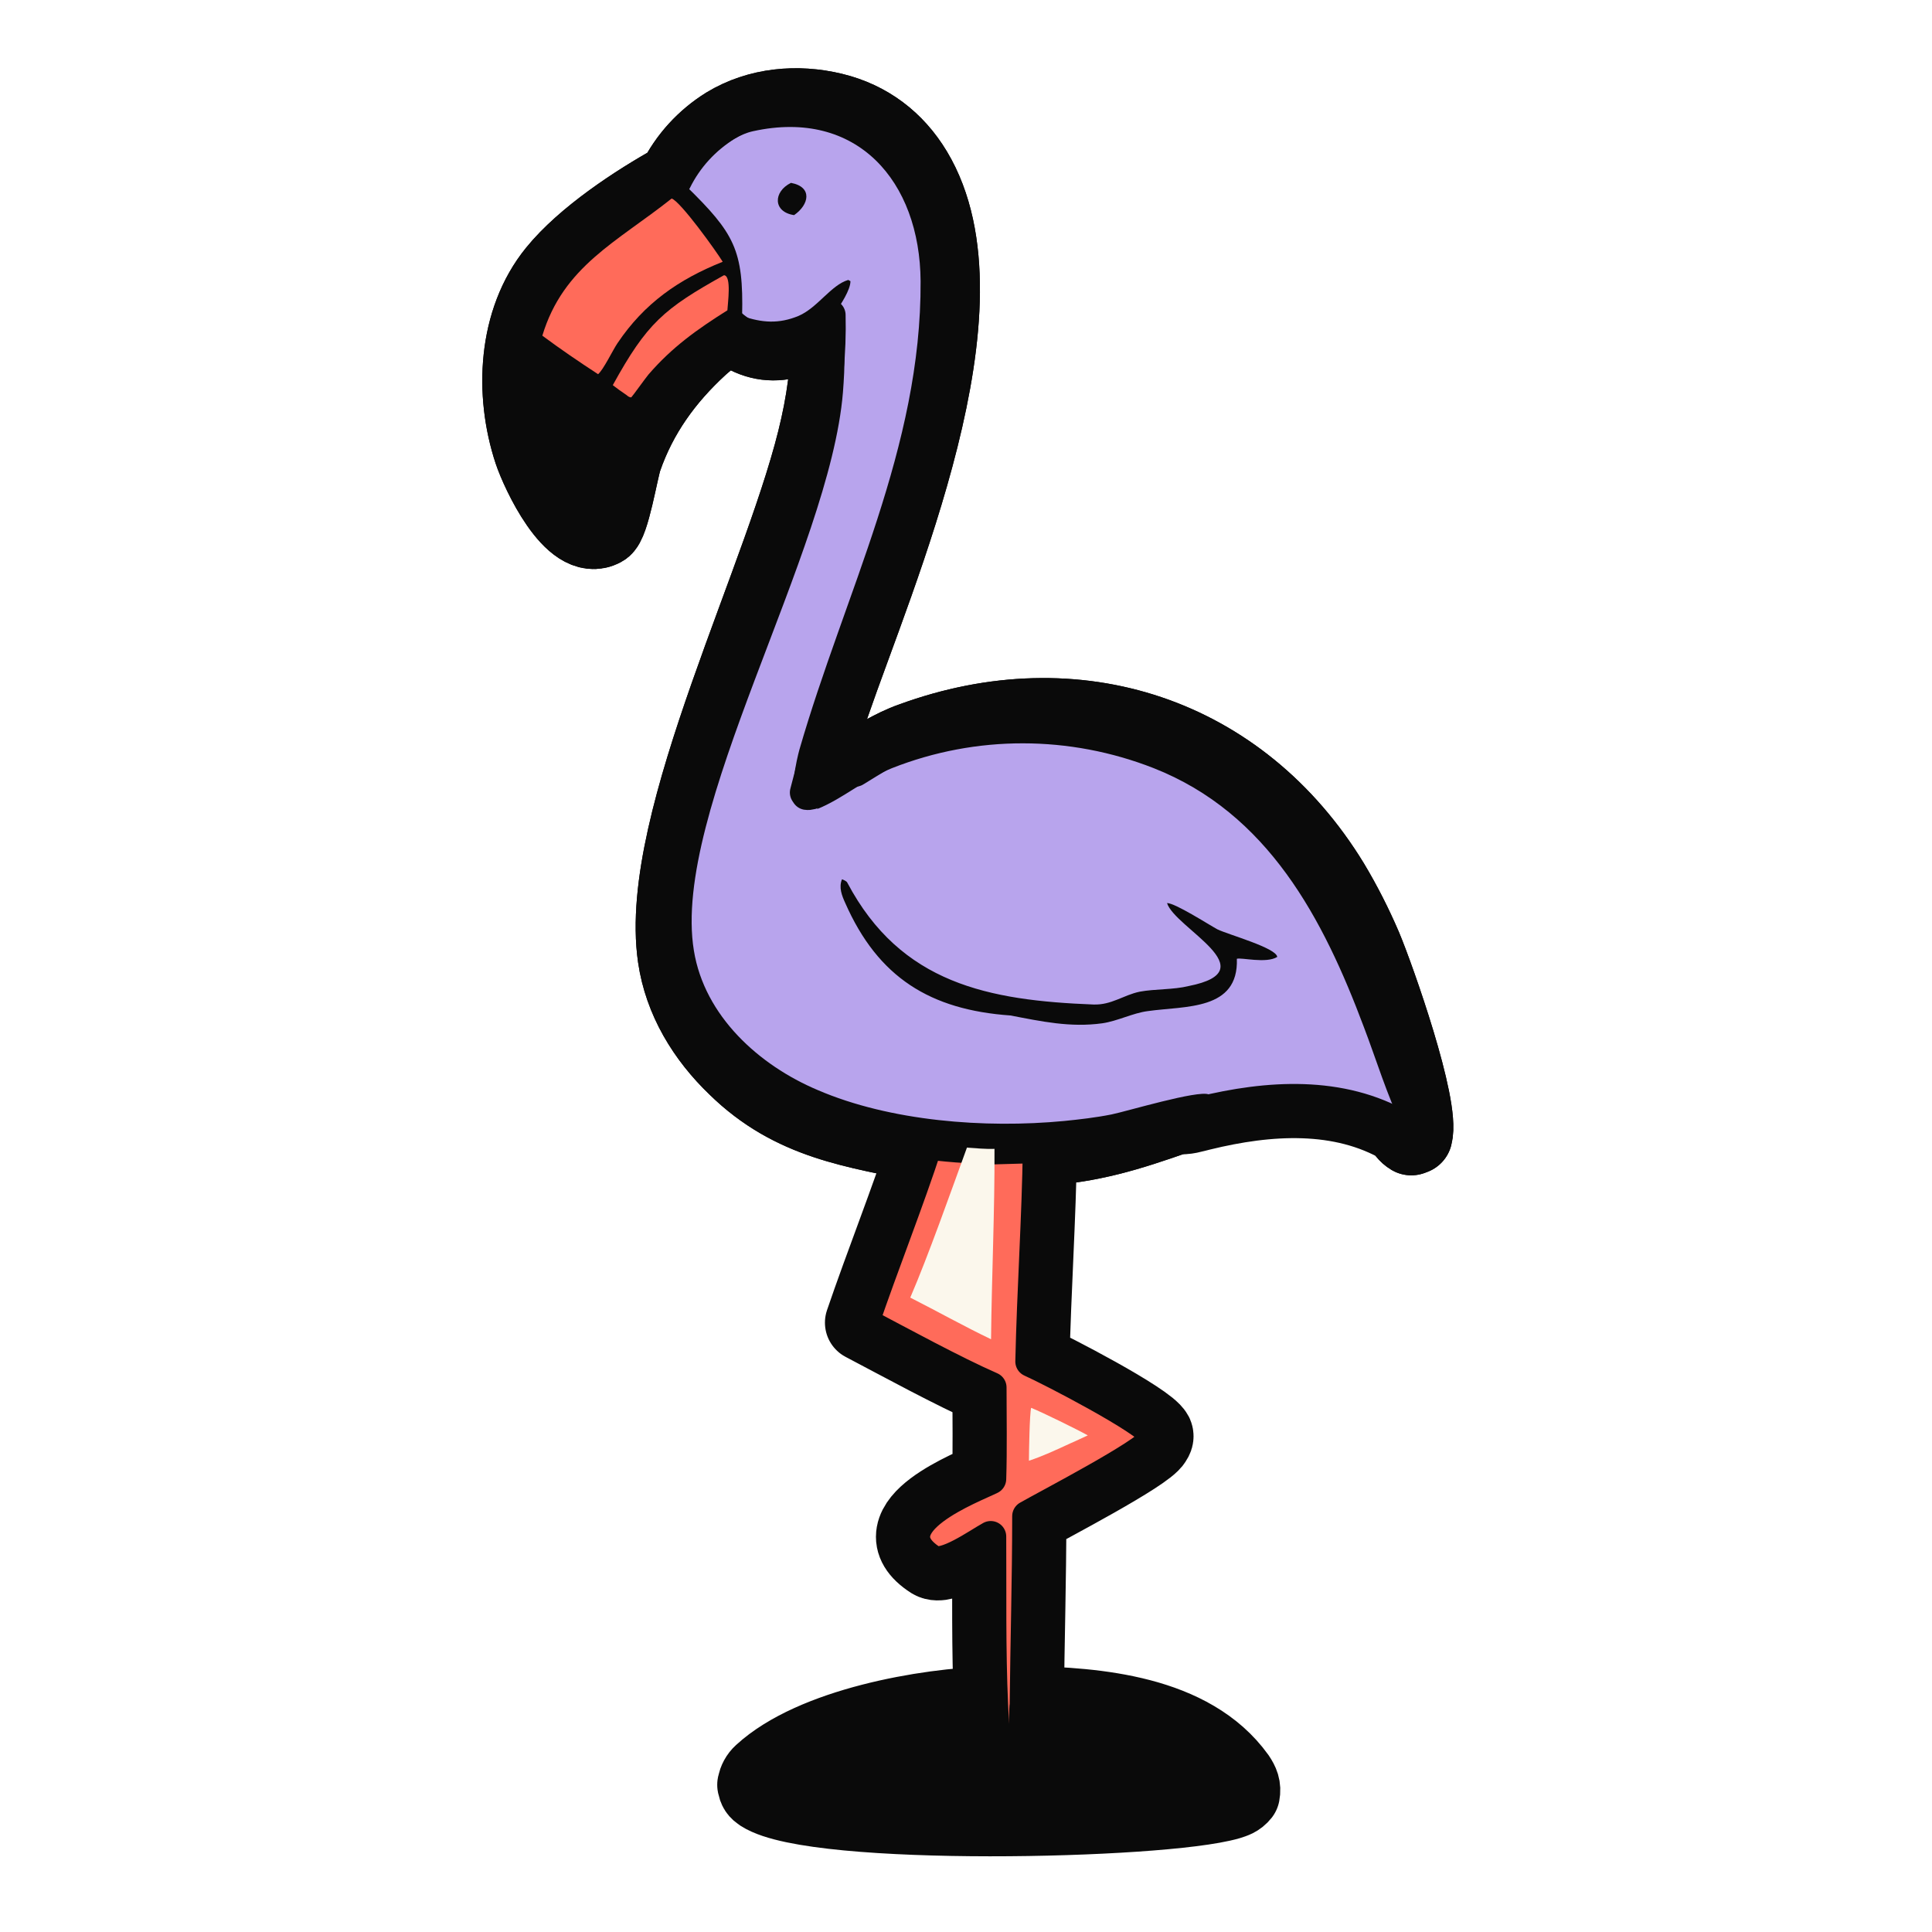
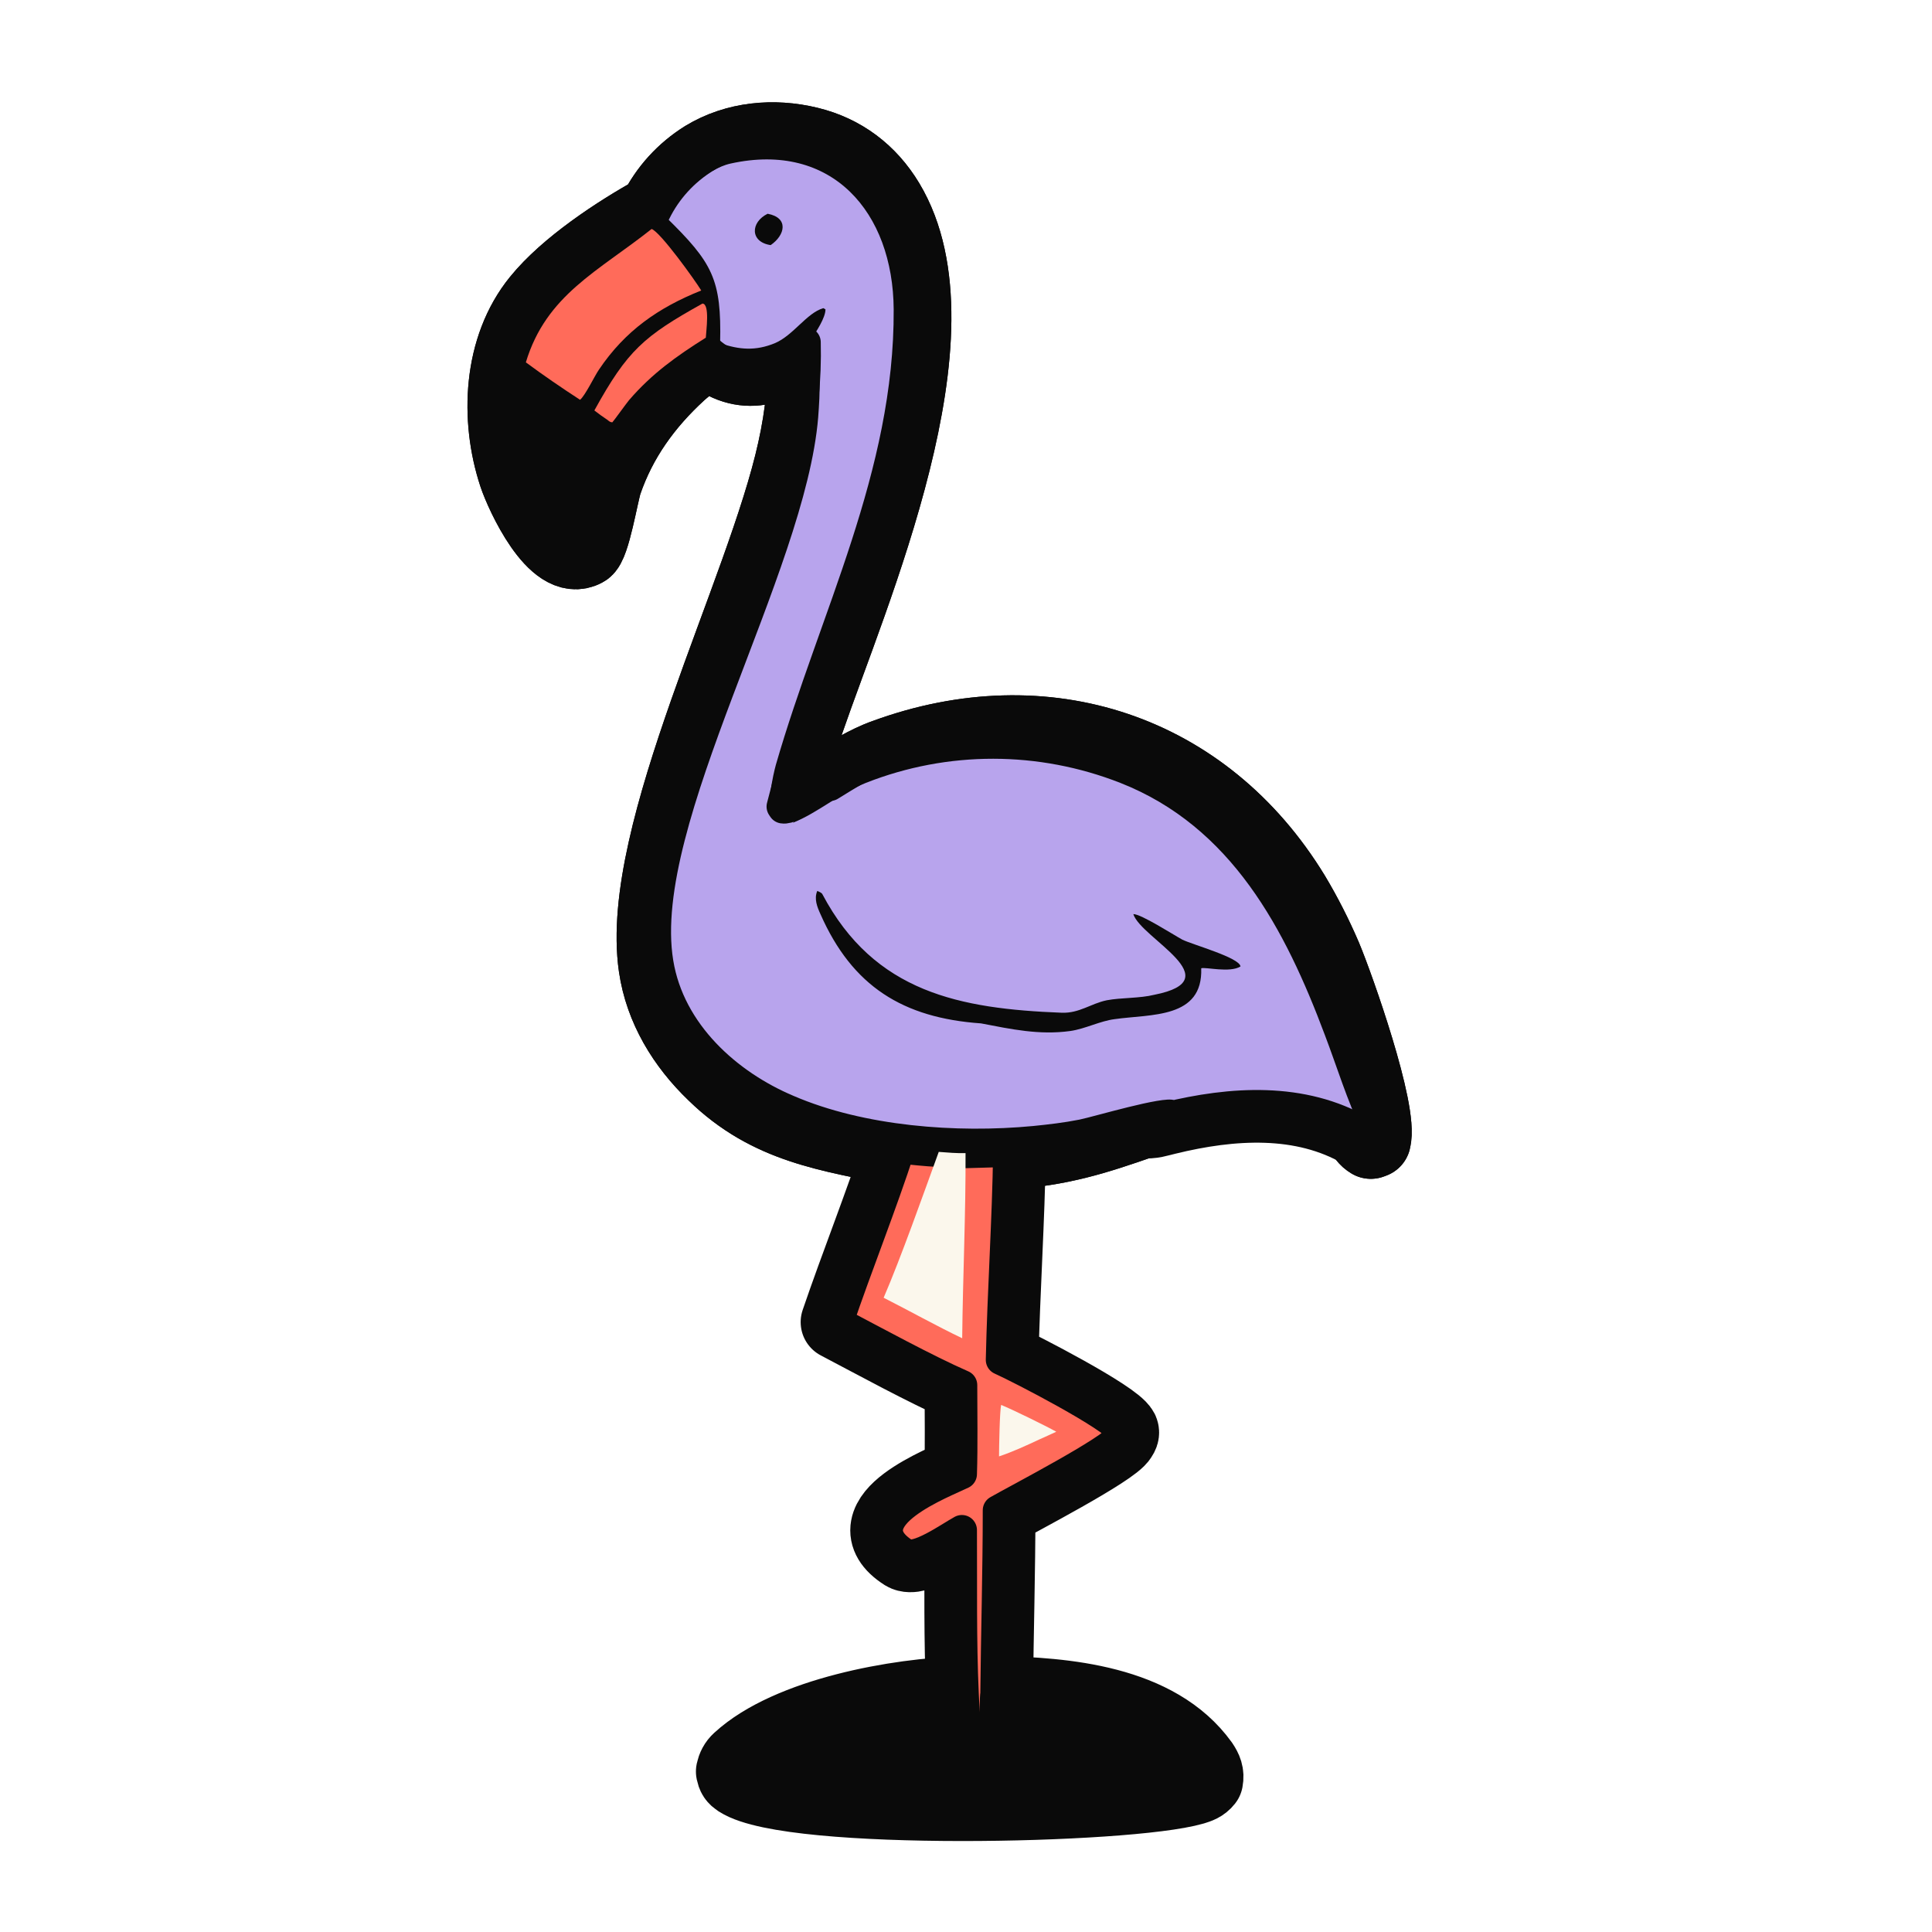
- <svg xmlns="http://www.w3.org/2000/svg" viewBox="433 171 617 617">
+ <svg xmlns="http://www.w3.org/2000/svg" viewBox="433.5 159.2 634.5 634.5">
  <g data-outlined="1" fill="#0a0a0a" stroke="#0a0a0a" stroke-width="24.7" stroke-linejoin="round">
    <path d="M648.9 228.8C652.5 221.5 658.1 215.4 665 211.1C675.2 204.9 687.6 203.8 699.1 206.6C710.2 209.3 718.9 215.9 724.8 225.7C750.5 268.5 713.2 353.1 698.4 396.1C695.2 405.3 692.6 414.7 690.2 424.1L690.6 424.7C694.2 425.3 701.2 417.8 706.1 417.3C711.8 413.8 718 409.8 724.3 407.6C776.7 388.4 829 405.6 858 453.1C861.9 459.6 865.4 466.5 868.4 473.5C872.6 483.5 887 524.4 884.5 533.7L883.7 534C882.2 533.1 881.8 532.2 880.8 530.7C861.2 519.3 837.8 520.9 816.6 526.1C814 526.7 811.7 527.6 808.9 527.2C792.9 532.8 781.8 536.3 764.6 537.5L750.6 537.9C747.9 538 744.5 537.7 741.8 537.5C737.6 537.3 733.2 536.8 729.1 536.4C706 531.6 686.1 529.2 668.2 511.7C658.3 502.2 651 490.3 649 476.6C642.7 433.2 684.4 353.7 694.6 307.1C697.2 295.5 698.4 283.6 698.1 271.6C687.9 281.1 676.2 283.9 665.4 273.6C663.5 276 658.8 279.4 656.4 281.6C645.4 291.7 637 303.3 632.1 317.5C630.8 321.4 628.1 338.3 625.5 339.6C615.9 344.9 605.2 321.7 603 315.1C596.9 296.6 597.9 273.5 610.6 257.9C619.6 246.8 636.2 235.8 648.9 228.8Z" />
    <path d="M648.9 228.8C652.5 221.5 658.1 215.4 665 211.1C675.2 204.9 687.6 203.8 699.1 206.6C710.2 209.3 718.9 215.9 724.8 225.7C750.5 268.5 713.2 353.1 698.4 396.1C695.2 405.3 692.6 414.7 690.2 424.1C689.1 426.2 689.6 426 688 427C684.6 425.6 687.5 413.3 688.3 410.4C702.7 360.5 727.3 314 727 260.8C726.8 228.9 706.7 205.6 673.5 212.9C664.9 214.8 657.3 223.4 652.2 230.5C667.5 245.5 670.5 250.8 670 271.9C676.3 274.1 681.7 274.5 688 271.9C694.1 269.3 698.4 262 703.9 260.4L704.6 260.8C704.6 263.6 701.5 268.2 700 270.5C700.1 270.7 700.2 270.9 700.3 271.1C703.4 278.6 702.8 288.3 702.2 296.3C698 347.5 647.3 430.2 654.6 474.6C658 495.5 675.4 511.2 694.1 519.1C717.3 529.1 747.6 531.4 772.8 529C777.8 528.5 783 527.9 788 526.9C792.9 525.9 815.5 519.1 819 520.5C818.4 523.2 811.5 526 808.9 527.2C792.9 532.8 781.8 536.3 764.6 537.5L750.6 537.9C747.9 538 744.5 537.7 741.8 537.5C737.6 537.3 733.2 536.8 729.1 536.4C706 531.6 686.1 529.2 668.2 511.7C658.3 502.2 651 490.3 649 476.6C642.7 433.2 684.4 353.7 694.6 307.1C697.2 295.5 698.4 283.6 698.1 271.6C687.9 281.1 676.2 283.9 665.4 273.6C663.5 276 658.8 279.4 656.4 281.6C645.4 291.7 637 303.3 632.1 317.5C630.8 321.4 628.1 338.3 625.5 339.6C615.9 344.9 605.2 321.7 603 315.1C596.9 296.6 597.9 273.5 610.6 257.9C619.6 246.8 636.2 235.8 648.9 228.8Z" />
    <path d="M647.5 234.4C650.4 235.4 661.8 251.3 663.8 254.6C649.8 260.2 638.8 267.8 630.2 280.6C628.7 282.8 625.7 289.1 624 290.5C618 286.6 612 282.5 606.2 278.2C612.9 256 630 248.3 647.5 234.4Z" />
    <path d="M664.2 258.9C666.7 259 665.4 267.9 665.3 270.1C655.6 276.2 647.6 281.9 640.1 290.6C639.1 291.8 635.1 297.4 634.6 297.9C633.9 297.9 633.5 297.5 633 297.1C631.5 296.1 630.1 295.1 628.7 294C639.6 274.2 645 269.6 664.2 258.9Z" />
    <path d="M706.1 417.3C711.8 413.8 718 409.8 724.3 407.6C776.7 388.4 829 405.6 858 453.1C861.9 459.6 865.4 466.5 868.4 473.5C872.6 483.5 887 524.4 884.5 533.7L883.7 534C882.2 533.1 881.8 532.2 880.8 530.7C876 520.9 872.5 509.3 868.6 499.1C855.6 464.4 838 430.7 801.4 416.3C774.6 405.8 744.8 405.7 717.9 416.3C709.3 419.7 702 426.2 693.9 429.4C696.9 425.1 702 420.9 706.1 417.3Z" />
    <path d="M701.9 451.8C702.4 452 703.4 452.4 703.6 452.9C720.7 485.2 748.8 490.5 782.2 491.8C788 492 791.7 488.8 797 487.7C801.8 486.8 807.8 487.1 812.6 485.9C838 480.9 808.2 467.4 805.7 459.4C808.3 459.4 818.7 466.1 821.8 467.8C825.3 469.5 840.6 473.7 840.9 476.6C837.4 478.8 829.3 476.7 828 477.2C828.6 493.8 811.5 492.2 799.6 493.9C794.8 494.5 789.9 497.1 785 497.8C774.8 499.2 765.6 497.2 755.7 495.3C730.1 493.5 713.4 483.2 702.9 459.3C701.9 457.1 700.8 454.4 701.9 451.8Z" />
    <path d="M729.1 536.4C733.2 536.8 737.6 537.3 741.8 537.5C744.5 537.7 747.9 538 750.6 537.9L764.6 537.5C764.3 559.8 762.7 583.1 762.2 605.8C768.3 608.5 799.4 624.6 801.7 629.1C802 629.8 801.7 630.4 801.3 631C799.1 635.2 767.3 651.7 761.2 655.2C761.2 675.3 760.6 695.3 760.4 715.4C760 717.4 760.1 738.9 760 742.3L750.5 742.4C750.5 733.3 750.5 724.6 750 715.5C749.2 698 749.5 679.4 749.4 661.7C745.2 664 734.5 671.7 730.6 669.3C712.6 657.8 744 646 749.4 643.3C749.7 633.8 749.5 623.7 749.5 614.1C737.4 608.8 720.8 599.7 708.8 593.4C715.1 574.9 723.2 554.6 729.1 536.4Z" />
    <path d="M741.8 537.5C744.5 537.7 747.9 538 750.6 537.9C750.7 557.2 749.7 579 749.5 598.7C741.3 594.8 732 589.6 723.7 585.4C729.4 572.2 736.7 551.5 741.8 537.5Z" />
    <path d="M760.4 715.4C783.1 715.8 813.4 718.3 828 738.6C829.2 740.4 829.8 741.8 829.4 743.9C828.3 745.3 827 745.7 825.4 746.2C803.7 752.5 693.4 754.8 676.2 743.7C675 742.9 674.7 742.4 674.4 741C674.7 739.6 675.3 738.4 676.4 737.4C692.7 722.4 728.6 716 750 715.5C750.5 724.6 750.5 733.3 750.5 742.4L760 742.3C760.1 738.9 760 717.4 760.4 715.4Z" />
  </g>
  <path stroke="#0a0a0a" stroke-width="9.9" stroke-linejoin="round" fill="#b8a4ed" d="M648.9 228.8C652.5 221.5 658.1 215.4 665 211.1C675.2 204.9 687.6 203.8 699.1 206.6C710.2 209.3 718.9 215.9 724.8 225.7C750.5 268.5 713.2 353.1 698.4 396.1C695.2 405.3 692.6 414.7 690.2 424.1L690.6 424.7C694.2 425.3 701.2 417.8 706.1 417.3C711.8 413.8 718 409.8 724.3 407.6C776.7 388.4 829 405.6 858 453.1C861.9 459.6 865.4 466.5 868.4 473.5C872.6 483.5 887 524.4 884.5 533.7L883.7 534C882.2 533.1 881.8 532.2 880.8 530.7C861.2 519.3 837.8 520.9 816.6 526.1C814 526.7 811.7 527.6 808.9 527.2C792.9 532.8 781.8 536.3 764.6 537.5L750.6 537.9C747.9 538 744.5 537.7 741.8 537.5C737.6 537.3 733.2 536.8 729.1 536.4C706 531.6 686.1 529.2 668.2 511.7C658.3 502.2 651 490.3 649 476.6C642.7 433.2 684.4 353.7 694.6 307.1C697.2 295.5 698.4 283.6 698.1 271.6C687.9 281.1 676.2 283.9 665.4 273.6C663.5 276 658.8 279.4 656.4 281.6C645.4 291.7 637 303.3 632.1 317.5C630.8 321.4 628.1 338.3 625.5 339.6C615.9 344.9 605.2 321.7 603 315.1C596.9 296.6 597.9 273.5 610.6 257.9C619.6 246.8 636.2 235.8 648.9 228.8Z" />
  <path fill="#0a0a0a" d="M648.9 228.8C652.5 221.5 658.1 215.4 665 211.1C675.2 204.9 687.6 203.8 699.1 206.6C710.2 209.3 718.9 215.9 724.8 225.7C750.5 268.5 713.2 353.1 698.4 396.1C695.2 405.3 692.6 414.7 690.2 424.1C689.1 426.2 689.6 426 688 427C684.6 425.6 687.5 413.3 688.3 410.4C702.7 360.5 727.3 314 727 260.8C726.8 228.9 706.7 205.6 673.5 212.9C664.9 214.8 657.3 223.4 652.2 230.5C667.5 245.5 670.5 250.8 670 271.9C676.3 274.1 681.7 274.5 688 271.9C694.1 269.3 698.4 262 703.9 260.4L704.6 260.8C704.6 263.6 701.5 268.2 700 270.5C700.1 270.7 700.2 270.9 700.3 271.1C703.4 278.6 702.8 288.3 702.2 296.3C698 347.5 647.3 430.2 654.6 474.6C658 495.5 675.4 511.2 694.1 519.1C717.3 529.1 747.6 531.4 772.8 529C777.8 528.5 783 527.9 788 526.9C792.9 525.9 815.5 519.1 819 520.5C818.4 523.2 811.5 526 808.9 527.2C792.9 532.8 781.8 536.3 764.6 537.5L750.6 537.9C747.9 538 744.5 537.7 741.8 537.5C737.6 537.3 733.2 536.8 729.1 536.4C706 531.6 686.1 529.2 668.2 511.7C658.3 502.2 651 490.3 649 476.6C642.7 433.2 684.4 353.7 694.6 307.1C697.2 295.5 698.4 283.6 698.1 271.6C687.9 281.1 676.2 283.9 665.4 273.6C663.5 276 658.8 279.4 656.4 281.6C645.4 291.7 637 303.3 632.1 317.5C630.8 321.4 628.1 338.3 625.5 339.6C615.9 344.9 605.2 321.7 603 315.1C596.9 296.6 597.9 273.5 610.6 257.9C619.6 246.8 636.2 235.8 648.9 228.8Z" />
  <path fill="#ff6b5a" d="M647.5 234.4C650.4 235.4 661.8 251.3 663.8 254.6C649.8 260.2 638.8 267.8 630.2 280.6C628.7 282.8 625.7 289.1 624 290.5C618 286.6 612 282.5 606.2 278.2C612.9 256 630 248.3 647.5 234.4Z" />
  <path fill="#ff6b5a" d="M664.2 258.9C666.7 259 665.4 267.9 665.3 270.1C655.6 276.2 647.6 281.9 640.1 290.6C639.1 291.8 635.1 297.4 634.6 297.9C633.9 297.9 633.5 297.5 633 297.1C631.5 296.1 630.1 295.1 628.7 294C639.6 274.2 645 269.6 664.2 258.9Z" />
  <path fill="#0a0a0a" d="M706.1 417.3C711.8 413.8 718 409.8 724.3 407.6C776.7 388.4 829 405.6 858 453.1C861.9 459.6 865.4 466.5 868.4 473.5C872.6 483.5 887 524.4 884.5 533.7L883.7 534C882.2 533.1 881.8 532.2 880.8 530.7C876 520.9 872.5 509.3 868.6 499.1C855.6 464.4 838 430.7 801.4 416.3C774.6 405.8 744.8 405.7 717.9 416.3C709.3 419.7 702 426.2 693.9 429.4C696.9 425.1 702 420.9 706.1 417.3Z" />
  <path fill="#0a0a0a" d="M701.9 451.8C702.4 452 703.4 452.4 703.6 452.9C720.7 485.2 748.8 490.5 782.2 491.8C788 492 791.7 488.8 797 487.7C801.8 486.8 807.8 487.1 812.6 485.9C838 480.9 808.2 467.4 805.7 459.4C808.3 459.4 818.7 466.1 821.8 467.8C825.3 469.5 840.6 473.7 840.9 476.6C837.4 478.8 829.3 476.7 828 477.2C828.6 493.8 811.5 492.2 799.6 493.9C794.8 494.5 789.9 497.1 785 497.8C774.8 499.2 765.6 497.2 755.7 495.3C730.1 493.5 713.4 483.2 702.9 459.3C701.9 457.1 700.8 454.4 701.9 451.8Z" />
  <path fill="#0a0a0a" d="M685.6 229.4C692.6 230.7 691.4 236.4 686.6 239.7C679.8 238.7 679.9 232.2 685.6 229.4Z" />
  <path stroke="#0a0a0a" stroke-width="9.9" stroke-linejoin="round" fill="#ff6b5a" d="M729.1 536.4C733.2 536.8 737.6 537.3 741.8 537.5C744.5 537.7 747.9 538 750.6 537.9L764.6 537.5C764.3 559.8 762.7 583.1 762.2 605.8C768.3 608.5 799.4 624.6 801.7 629.1C802 629.8 801.7 630.4 801.3 631C799.1 635.2 767.3 651.7 761.2 655.2C761.2 675.3 760.6 695.3 760.4 715.4C760 717.4 760.1 738.9 760 742.3L750.5 742.4C750.5 733.3 750.5 724.6 750 715.5C749.2 698 749.5 679.4 749.4 661.7C745.2 664 734.5 671.7 730.6 669.3C712.6 657.8 744 646 749.4 643.3C749.7 633.8 749.5 623.7 749.5 614.1C737.4 608.8 720.8 599.7 708.8 593.4C715.1 574.9 723.2 554.6 729.1 536.4Z" />
  <path fill="#fbf7ec" d="M741.8 537.5C744.5 537.7 747.9 538 750.6 537.9C750.7 557.2 749.7 579 749.5 598.7C741.3 594.8 732 589.6 723.7 585.4C729.4 572.2 736.7 551.5 741.8 537.5Z" />
  <path fill="#fbf7ec" d="M762.3 620.6C766 622.1 777 627.5 780.4 629.4C778.6 630.2 776.6 631.2 774.7 632C770.4 634 766.1 636 761.6 637.5C761.6 634.9 761.8 622.6 762.3 620.6Z" />
  <path fill="#0a0a0a" d="M760.4 715.4C783.1 715.8 813.4 718.3 828 738.6C829.2 740.4 829.8 741.8 829.4 743.9C828.3 745.3 827 745.7 825.4 746.2C803.7 752.5 693.4 754.8 676.2 743.7C675 742.9 674.7 742.4 674.4 741C674.7 739.6 675.3 738.4 676.4 737.4C692.7 722.4 728.6 716 750 715.5C750.5 724.6 750.5 733.3 750.5 742.4L760 742.3C760.1 738.9 760 717.4 760.4 715.4Z" />
</svg>
